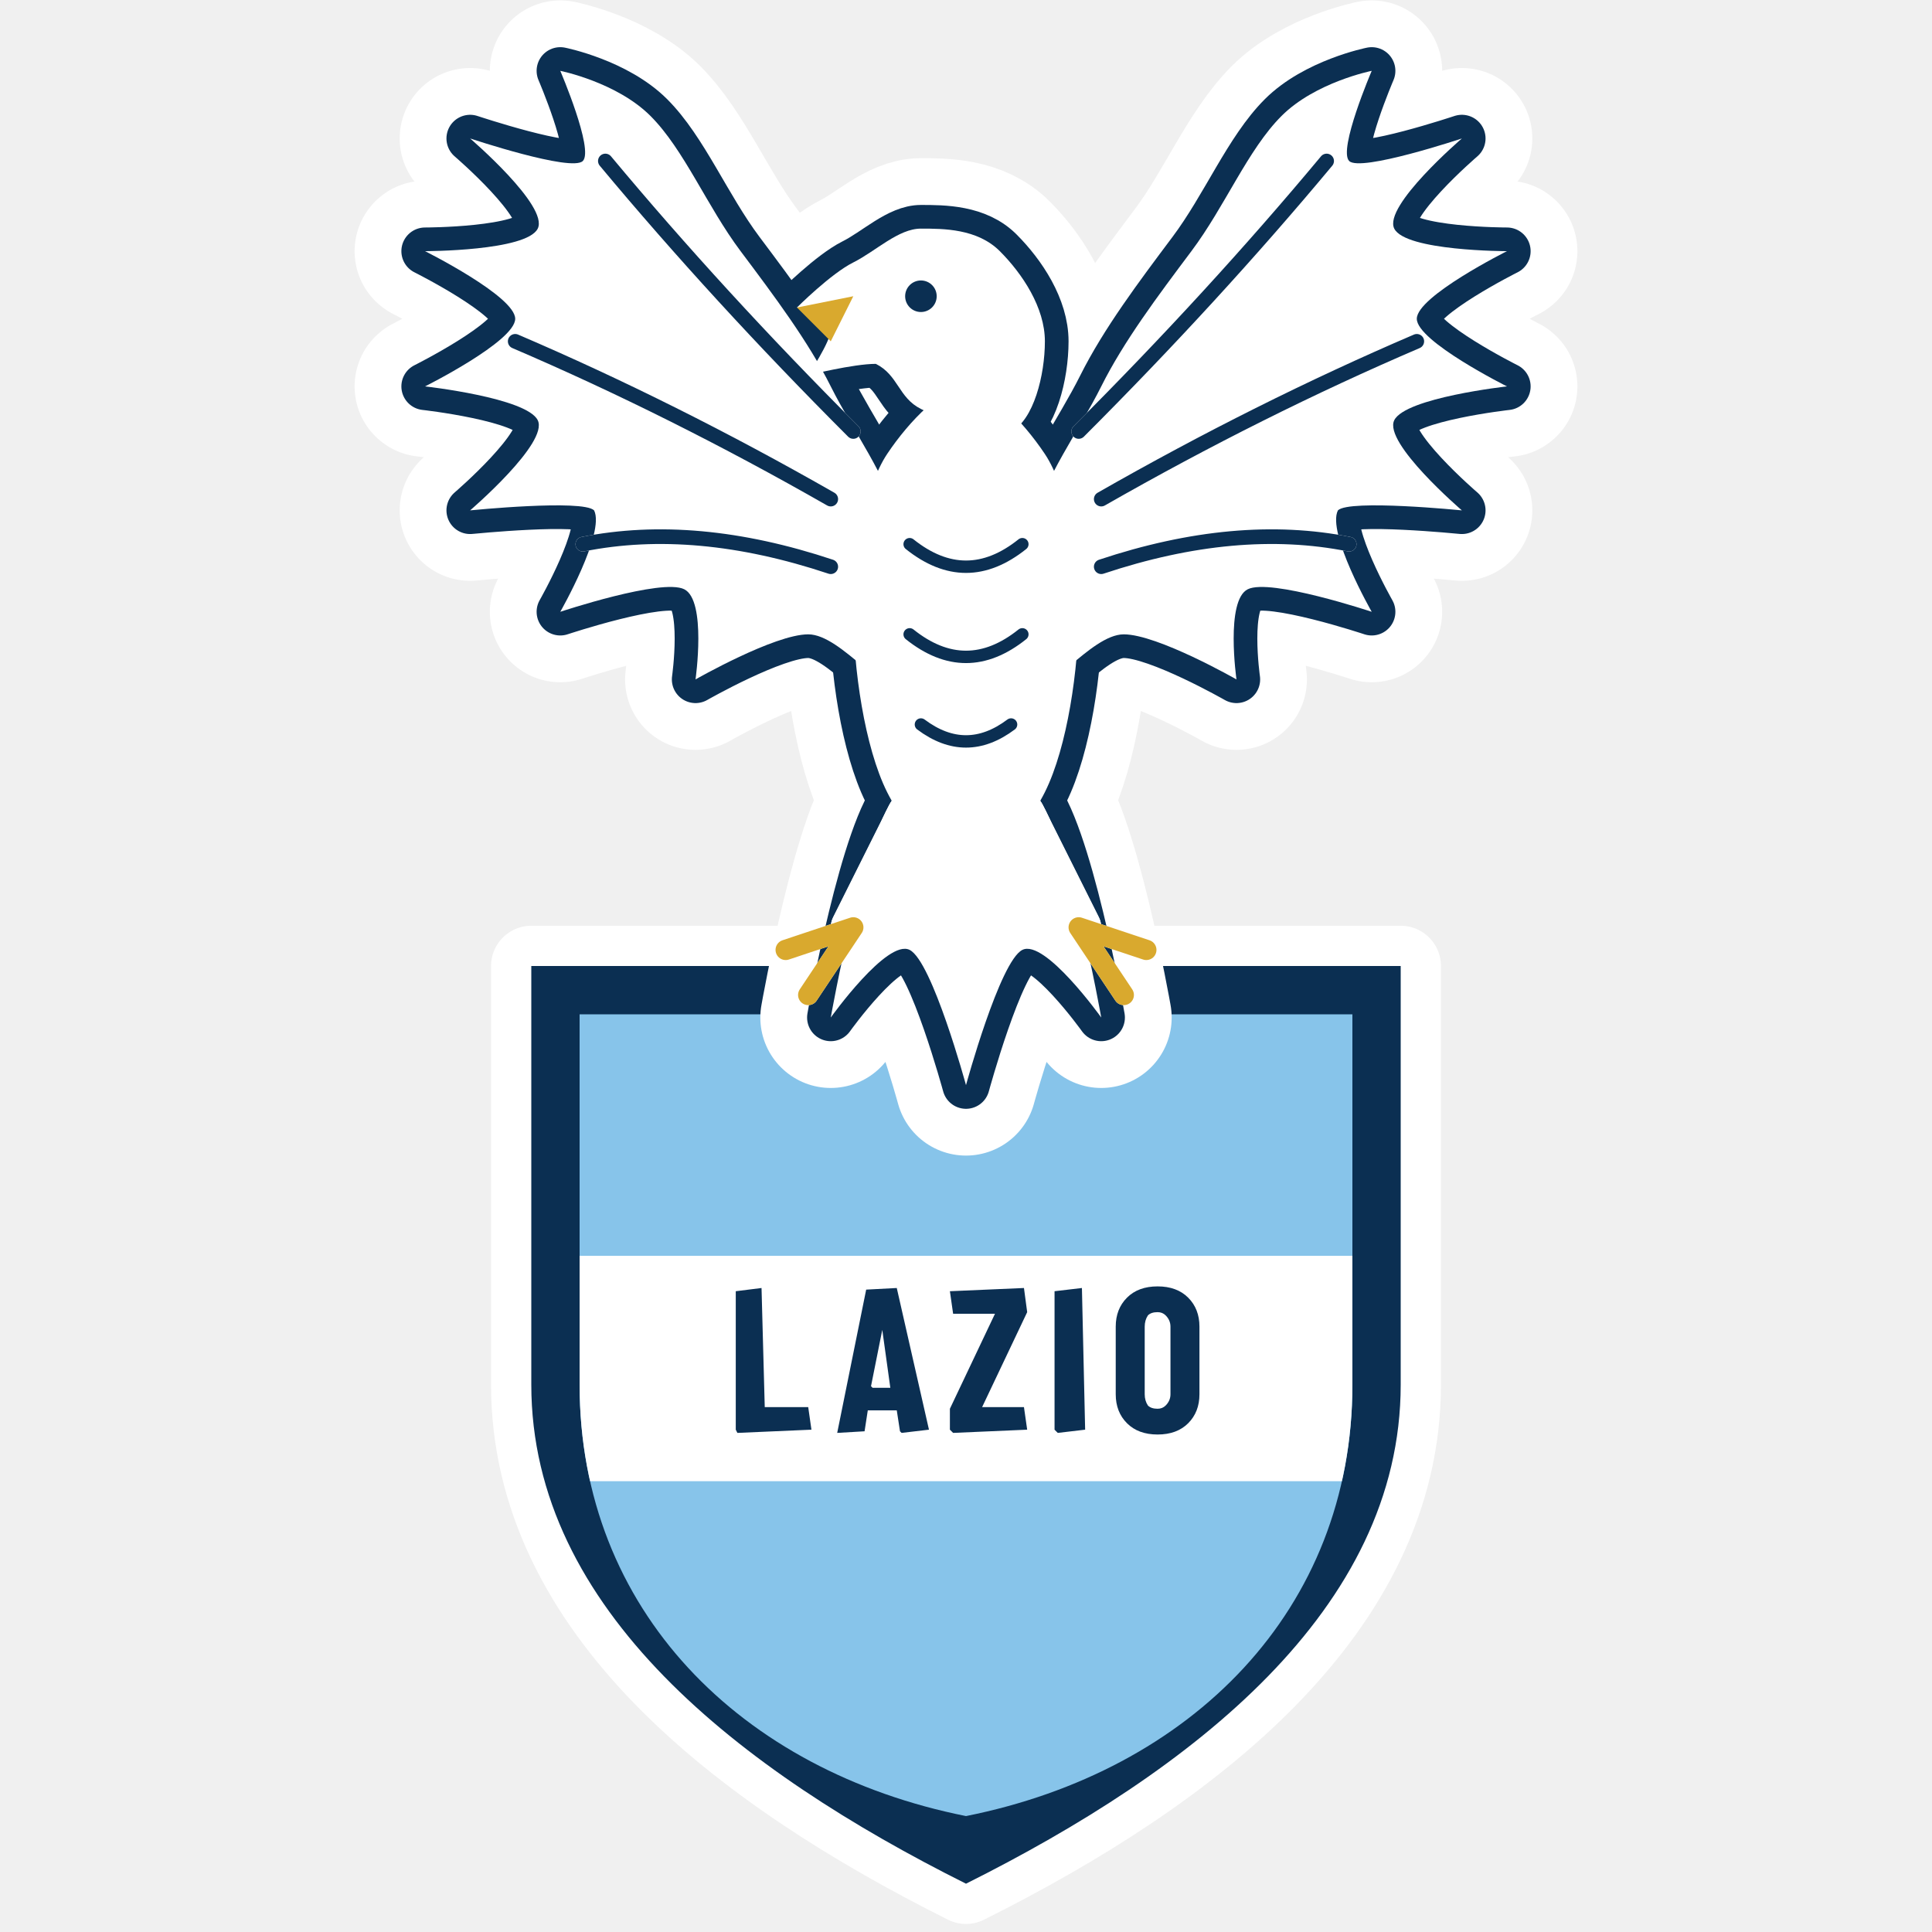
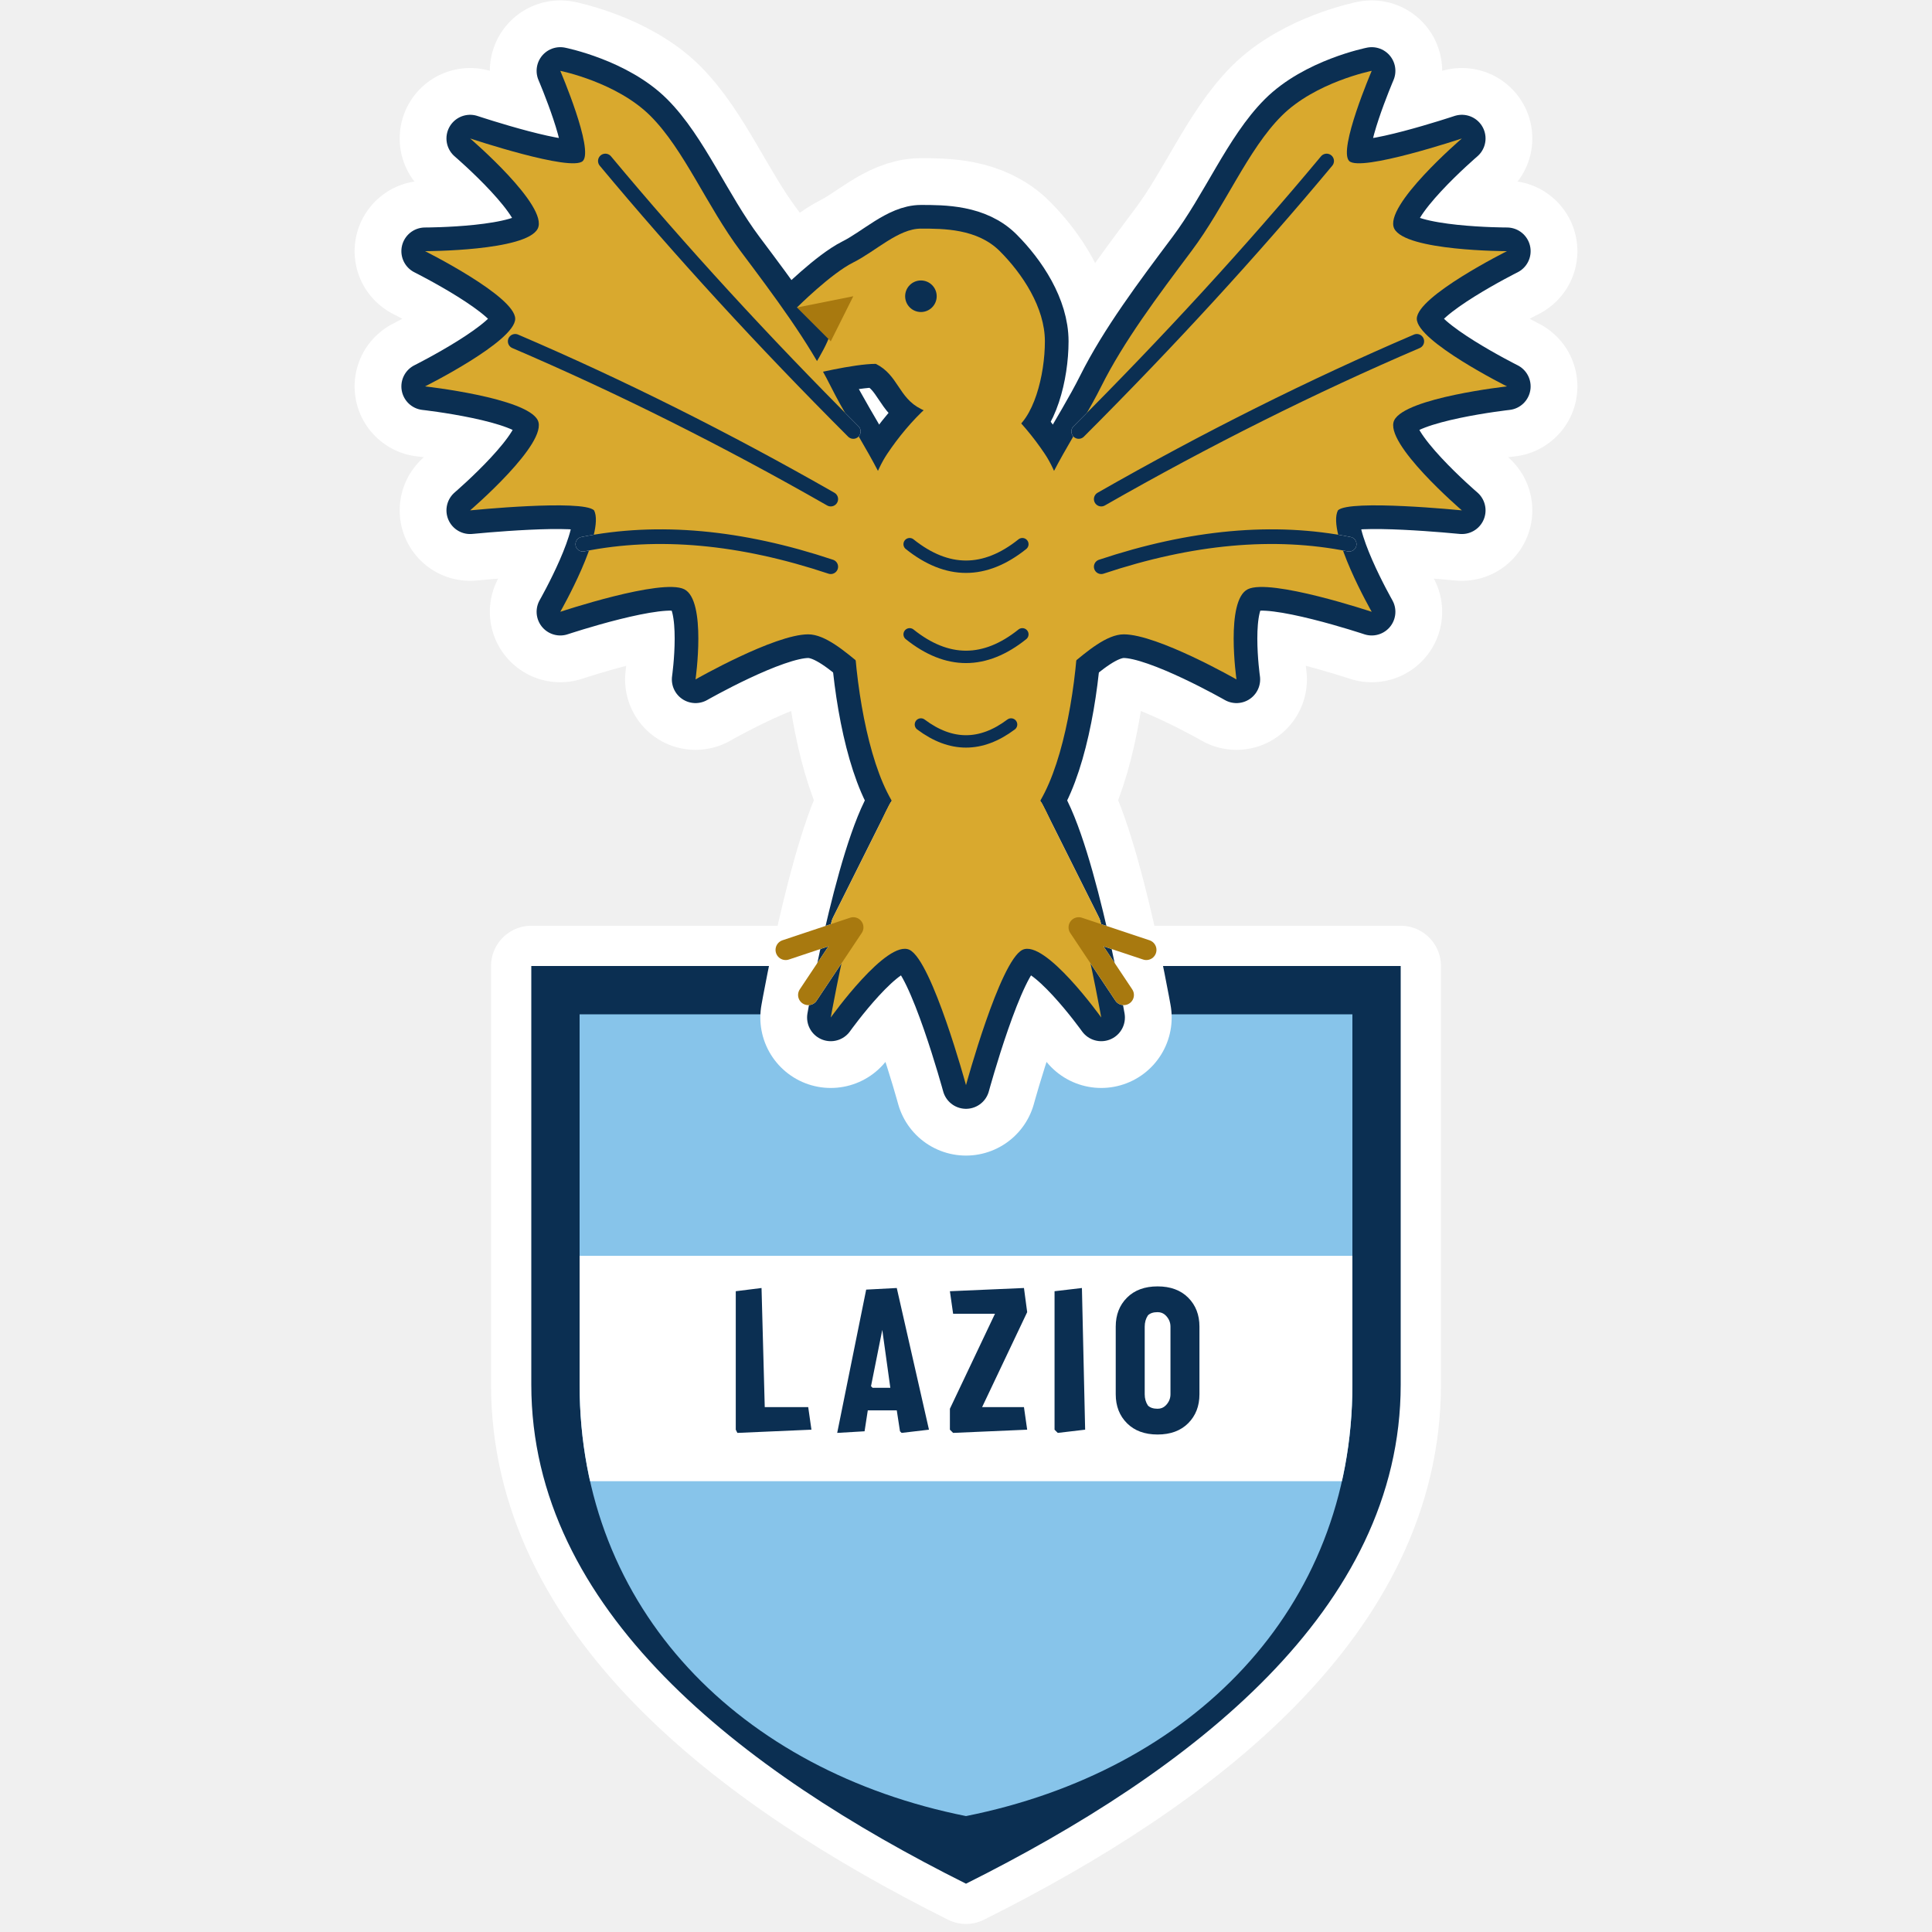
<svg xmlns="http://www.w3.org/2000/svg" viewBox="0 0 120 120" width="120" height="120">
  <defs>
    <clipPath id="c-lazio">
      <path d="M36 63L84 63L84 86C84 100 74 110 60 112.8C46 110 36 100 36 86Z" />
    </clipPath>
  </defs>
  <path d="M33 60L87 60L87 86C87 100 74 110 60 117C46 110 33 100 33 86Z" fill="#fff" stroke="#fff" stroke-width="5" stroke-linejoin="round" />
  <path d="M33 60L87 60L87 86C87 100 74 110 60 117C46 110 33 100 33 86Z" fill="#0b2f52" />
  <path d="M36 63L84 63L84 86C84 100 74 110 60 112.8C46 110 36 100 36 86Z" fill="#87c4ea" />
  <g clip-path="url(#c-lazio)">
    <rect x="0" y="78" width="120" height="14" fill="#fff" />
  </g>
  <path d="M45.7 88.8L45.7 80.2L47.3 80L47.5 87.4L50.2 87.4L50.4 88.8L45.8 89ZM55.9 88.9L55.7 87.6L53.9 87.6L53.7 88.9L52 89L53.8 80.1L55.7 80L57.7 88.8L56 89ZM54.2 86.2L55.3 86.2L54.8 82.6L54.1 86.1ZM59 88.8L59 87.5L61.8 81.6L59.2 81.6L59 80.2L63.6 80L63.8 81.5L61 87.4L63.6 87.4L63.8 88.8L59.2 89ZM65.5 88.8L65.5 80.2L67.2 80L67.4 88.8L65.7 89ZM69.3 86.6L69.3 82.4Q69.3 81.3 70 80.6Q70.7 79.9 71.9 79.9Q73.1 79.9 73.8 80.6Q74.5 81.3 74.5 82.4L74.5 86.6Q74.5 87.7 73.8 88.4Q73.1 89.1 71.9 89.1Q70.7 89.1 70 88.4Q69.3 87.7 69.3 86.6ZM72.7 86.6L72.7 82.4Q72.7 82 72.4 81.7Q72.2 81.5 71.9 81.5Q71.5 81.5 71.3 81.7Q71.1 82 71.1 82.4L71.1 86.6Q71.1 87 71.3 87.3Q71.5 87.5 71.9 87.5Q72.2 87.5 72.4 87.3Q72.7 87 72.7 86.6Z" fill="#0b2f52" />
  <g stroke="#fff" stroke-width="12.5" stroke-linejoin="round">
    <g transform="translate(60 38) scale(0.7) translate(-50 -50)">
      <path d="M44 42C43 38 40 34 38 30C36 26 33 22 30 18C27 14 25 9 22 6C19 3 14 2 14 2C14 2 17 9 16 10C15 11 6 8 6 8C6 8 13 14 12 16C11 18 2 18 2 18C2 18 10 22 10 24C10 26 2 30 2 30C2 30 11 31 12 33C13 35 6 41 6 41C6 41 16 40 17 41C18 43 14 50 14 50C14 50 23 47 25 48C27 49 26 56 26 56C26 56 33 52 36 52C39 52 43 58 44 56C45 54 45 46 44 42Z" fill="#fff" />
      <path d="M56 42C57 38 60 34 62 30C64 26 67 22 70 18C73 14 75 9 78 6C81 3 86 2 86 2C86 2 83 9 84 10C85 11 94 8 94 8C94 8 87 14 88 16C89 18 98 18 98 18C98 18 90 22 90 24C90 26 98 30 98 30C98 30 89 31 88 33C87 35 94 41 94 41C94 41 84 40 83 41C82 43 86 50 86 50C86 50 77 47 75 48C73 49 74 56 74 56C74 56 67 52 64 52C61 52 57 58 56 56C55 54 55 46 56 42Z" fill="#fff" />
      <path d="M40 34Q28 22 18 10M38 40Q24 32 10 26M38 46Q26 42 16 44" fill="none" stroke="#fff" stroke-width="1.3" stroke-linecap="round" stroke-linejoin="round" />
      <path d="M60 34Q72 22 82 10M62 40Q76 32 90 26M62 46Q74 42 84 44" fill="none" stroke="#fff" stroke-width="1.3" stroke-linecap="round" stroke-linejoin="round" />
      <path d="M44 66C41 69 38 86 38 86C38 86 43 79 45 80C47 81 50 92 50 92C50 92 53 81 55 80C57 79 62 86 62 86C62 86 59 69 56 66C53 63 47 63 44 66Z" fill="#fff" />
      <path d="M50 30C52 30 55 33 57 36C59 39 60 45 60 50C60 55 59 62 57 66C55 70 52 72 50 72C48 72 45 70 43 66C41 62 40 55 40 50C40 45 41 39 43 36C45 33 48 30 50 30Z" fill="#fff" />
      <path d="M53 18C51 16 48 16 46 16C44 16 42 18 40 19C38 20 35 23 35 23C35 23 38 24 38 25C38 26 36 29 36 29C36 29 40 28 42 28C44 29 44 31 46 32C48 33 52 35 54 34C56 33 57 29 57 26C57 23 55 20 53 18Z" fill="#fff" />
      <path d="M35 23L40 22L38 26Z" fill="#fff" />
      <circle cx="46" cy="22" r="1.4" fill="#fff" />
      <path d="M45 68L40 78M55 68L60 78" fill="none" stroke="#fff" stroke-width="4" stroke-linecap="round" stroke-linejoin="round" />
      <path d="M40 78L34 80M40 78L36 84M60 78L66 80M60 78L64 84" fill="none" stroke="#fff" stroke-width="1.8" stroke-linecap="round" stroke-linejoin="round" />
      <path d="M45 44Q50 48 55 44M45 52Q50 56 55 52M46 60Q50 63 54 60" fill="none" stroke="#fff" stroke-width="1.1" stroke-linecap="round" stroke-linejoin="round" />
    </g>
  </g>
  <g stroke="#0b2f52" stroke-width="4.2" stroke-linejoin="round">
    <g transform="translate(60 38) scale(0.7) translate(-50 -50)">
      <path d="M44 42C43 38 40 34 38 30C36 26 33 22 30 18C27 14 25 9 22 6C19 3 14 2 14 2C14 2 17 9 16 10C15 11 6 8 6 8C6 8 13 14 12 16C11 18 2 18 2 18C2 18 10 22 10 24C10 26 2 30 2 30C2 30 11 31 12 33C13 35 6 41 6 41C6 41 16 40 17 41C18 43 14 50 14 50C14 50 23 47 25 48C27 49 26 56 26 56C26 56 33 52 36 52C39 52 43 58 44 56C45 54 45 46 44 42Z" fill="#fff" />
      <path d="M56 42C57 38 60 34 62 30C64 26 67 22 70 18C73 14 75 9 78 6C81 3 86 2 86 2C86 2 83 9 84 10C85 11 94 8 94 8C94 8 87 14 88 16C89 18 98 18 98 18C98 18 90 22 90 24C90 26 98 30 98 30C98 30 89 31 88 33C87 35 94 41 94 41C94 41 84 40 83 41C82 43 86 50 86 50C86 50 77 47 75 48C73 49 74 56 74 56C74 56 67 52 64 52C61 52 57 58 56 56C55 54 55 46 56 42Z" fill="#fff" />
      <path d="M40 34Q28 22 18 10M38 40Q24 32 10 26M38 46Q26 42 16 44" fill="none" stroke="#fff" stroke-width="1.3" stroke-linecap="round" stroke-linejoin="round" />
      <path d="M60 34Q72 22 82 10M62 40Q76 32 90 26M62 46Q74 42 84 44" fill="none" stroke="#fff" stroke-width="1.3" stroke-linecap="round" stroke-linejoin="round" />
      <path d="M44 66C41 69 38 86 38 86C38 86 43 79 45 80C47 81 50 92 50 92C50 92 53 81 55 80C57 79 62 86 62 86C62 86 59 69 56 66C53 63 47 63 44 66Z" fill="#fff" />
      <path d="M50 30C52 30 55 33 57 36C59 39 60 45 60 50C60 55 59 62 57 66C55 70 52 72 50 72C48 72 45 70 43 66C41 62 40 55 40 50C40 45 41 39 43 36C45 33 48 30 50 30Z" fill="#fff" />
      <path d="M53 18C51 16 48 16 46 16C44 16 42 18 40 19C38 20 35 23 35 23C35 23 38 24 38 25C38 26 36 29 36 29C36 29 40 28 42 28C44 29 44 31 46 32C48 33 52 35 54 34C56 33 57 29 57 26C57 23 55 20 53 18Z" fill="#fff" />
      <path d="M35 23L40 22L38 26Z" fill="#fff" />
      <circle cx="46" cy="22" r="1.4" fill="#fff" />
      <path d="M45 68L40 78M55 68L60 78" fill="none" stroke="#fff" stroke-width="4" stroke-linecap="round" stroke-linejoin="round" />
      <path d="M40 78L34 80M40 78L36 84M60 78L66 80M60 78L64 84" fill="none" stroke="#fff" stroke-width="1.8" stroke-linecap="round" stroke-linejoin="round" />
      <path d="M45 44Q50 48 55 44M45 52Q50 56 55 52M46 60Q50 63 54 60" fill="none" stroke="#fff" stroke-width="1.1" stroke-linecap="round" stroke-linejoin="round" />
    </g>
  </g>
  <g transform="translate(60 38) scale(0.7) translate(-50 -50)">
-     <path d="M44 42C43 38 40 34 38 30C36 26 33 22 30 18C27 14 25 9 22 6C19 3 14 2 14 2C14 2 17 9 16 10C15 11 6 8 6 8C6 8 13 14 12 16C11 18 2 18 2 18C2 18 10 22 10 24C10 26 2 30 2 30C2 30 11 31 12 33C13 35 6 41 6 41C6 41 16 40 17 41C18 43 14 50 14 50C14 50 23 47 25 48C27 49 26 56 26 56C26 56 33 52 36 52C39 52 43 58 44 56C45 54 45 46 44 42Z" fill="#fff" />
-     <path d="M56 42C57 38 60 34 62 30C64 26 67 22 70 18C73 14 75 9 78 6C81 3 86 2 86 2C86 2 83 9 84 10C85 11 94 8 94 8C94 8 87 14 88 16C89 18 98 18 98 18C98 18 90 22 90 24C90 26 98 30 98 30C98 30 89 31 88 33C87 35 94 41 94 41C94 41 84 40 83 41C82 43 86 50 86 50C86 50 77 47 75 48C73 49 74 56 74 56C74 56 67 52 64 52C61 52 57 58 56 56C55 54 55 46 56 42Z" fill="#fff" />
+     <path d="M44 42C43 38 40 34 38 30C36 26 33 22 30 18C27 14 25 9 22 6C19 3 14 2 14 2C14 2 17 9 16 10C15 11 6 8 6 8C6 8 13 14 12 16C11 18 2 18 2 18C2 18 10 22 10 24C10 26 2 30 2 30C2 30 11 31 12 33C13 35 6 41 6 41C6 41 16 40 17 41C18 43 14 50 14 50C14 50 23 47 25 48C27 49 26 56 26 56C26 56 33 52 36 52C39 52 43 58 44 56C45 54 45 46 44 42Z" fill="#d9a92e" />
+     <path d="M56 42C57 38 60 34 62 30C64 26 67 22 70 18C73 14 75 9 78 6C81 3 86 2 86 2C86 2 83 9 84 10C85 11 94 8 94 8C94 8 87 14 88 16C89 18 98 18 98 18C98 18 90 22 90 24C90 26 98 30 98 30C98 30 89 31 88 33C87 35 94 41 94 41C94 41 84 40 83 41C82 43 86 50 86 50C86 50 77 47 75 48C73 49 74 56 74 56C74 56 67 52 64 52C61 52 57 58 56 56C55 54 55 46 56 42Z" fill="#d9a92e" />
    <path d="M40 34Q28 22 18 10M38 40Q24 32 10 26M38 46Q26 42 16 44" fill="none" stroke="#0b2f52" stroke-width="1.3" stroke-linecap="round" stroke-linejoin="round" />
    <path d="M60 34Q72 22 82 10M62 40Q76 32 90 26M62 46Q74 42 84 44" fill="none" stroke="#0b2f52" stroke-width="1.3" stroke-linecap="round" stroke-linejoin="round" />
-     <path d="M44 66C41 69 38 86 38 86C38 86 43 79 45 80C47 81 50 92 50 92C50 92 53 81 55 80C57 79 62 86 62 86C62 86 59 69 56 66C53 63 47 63 44 66Z" fill="#fff" />
-     <path d="M50 30C52 30 55 33 57 36C59 39 60 45 60 50C60 55 59 62 57 66C55 70 52 72 50 72C48 72 45 70 43 66C41 62 40 55 40 50C40 45 41 39 43 36C45 33 48 30 50 30Z" fill="#fff" />
-     <path d="M53 18C51 16 48 16 46 16C44 16 42 18 40 19C38 20 35 23 35 23C35 23 38 24 38 25C38 26 36 29 36 29C36 29 40 28 42 28C44 29 44 31 46 32C48 33 52 35 54 34C56 33 57 29 57 26C57 23 55 20 53 18Z" fill="#fff" />
-     <path d="M35 23L40 22L38 26Z" fill="#d9a92e" />
+     <path d="M44 66C41 69 38 86 38 86C38 86 43 79 45 80C47 81 50 92 50 92C50 92 53 81 55 80C57 79 62 86 62 86C62 86 59 69 56 66C53 63 47 63 44 66Z" fill="#d9a92e" />
+     <path d="M50 30C52 30 55 33 57 36C59 39 60 45 60 50C60 55 59 62 57 66C55 70 52 72 50 72C48 72 45 70 43 66C41 62 40 55 40 50C40 45 41 39 43 36C45 33 48 30 50 30Z" fill="#d9a92e" />
+     <path d="M53 18C51 16 48 16 46 16C44 16 42 18 40 19C38 20 35 23 35 23C35 23 38 24 38 25C38 26 36 29 36 29C36 29 40 28 42 28C44 29 44 31 46 32C48 33 52 35 54 34C56 33 57 29 57 26C57 23 55 20 53 18Z" fill="#d9a92e" />
+     <path d="M35 23L40 22L38 26Z" fill="#a8790f" />
    <circle cx="46" cy="22" r="1.4" fill="#0b2f52" />
-     <path d="M45 68L40 78M55 68L60 78" fill="none" stroke="#fff" stroke-width="4" stroke-linecap="round" stroke-linejoin="round" />
-     <path d="M40 78L34 80M40 78L36 84M60 78L66 80M60 78L64 84" fill="none" stroke="#d9a92e" stroke-width="1.8" stroke-linecap="round" stroke-linejoin="round" />
+     <path d="M45 68L40 78M55 68L60 78" fill="none" stroke="#d9a92e" stroke-width="4" stroke-linecap="round" stroke-linejoin="round" />
+     <path d="M40 78L34 80M40 78L36 84M60 78L66 80M60 78L64 84" fill="none" stroke="#a8790f" stroke-width="1.8" stroke-linecap="round" stroke-linejoin="round" />
    <path d="M45 44Q50 48 55 44M45 52Q50 56 55 52M46 60Q50 63 54 60" fill="none" stroke="#0b2f52" stroke-width="1.1" stroke-linecap="round" stroke-linejoin="round" />
  </g>
</svg>
